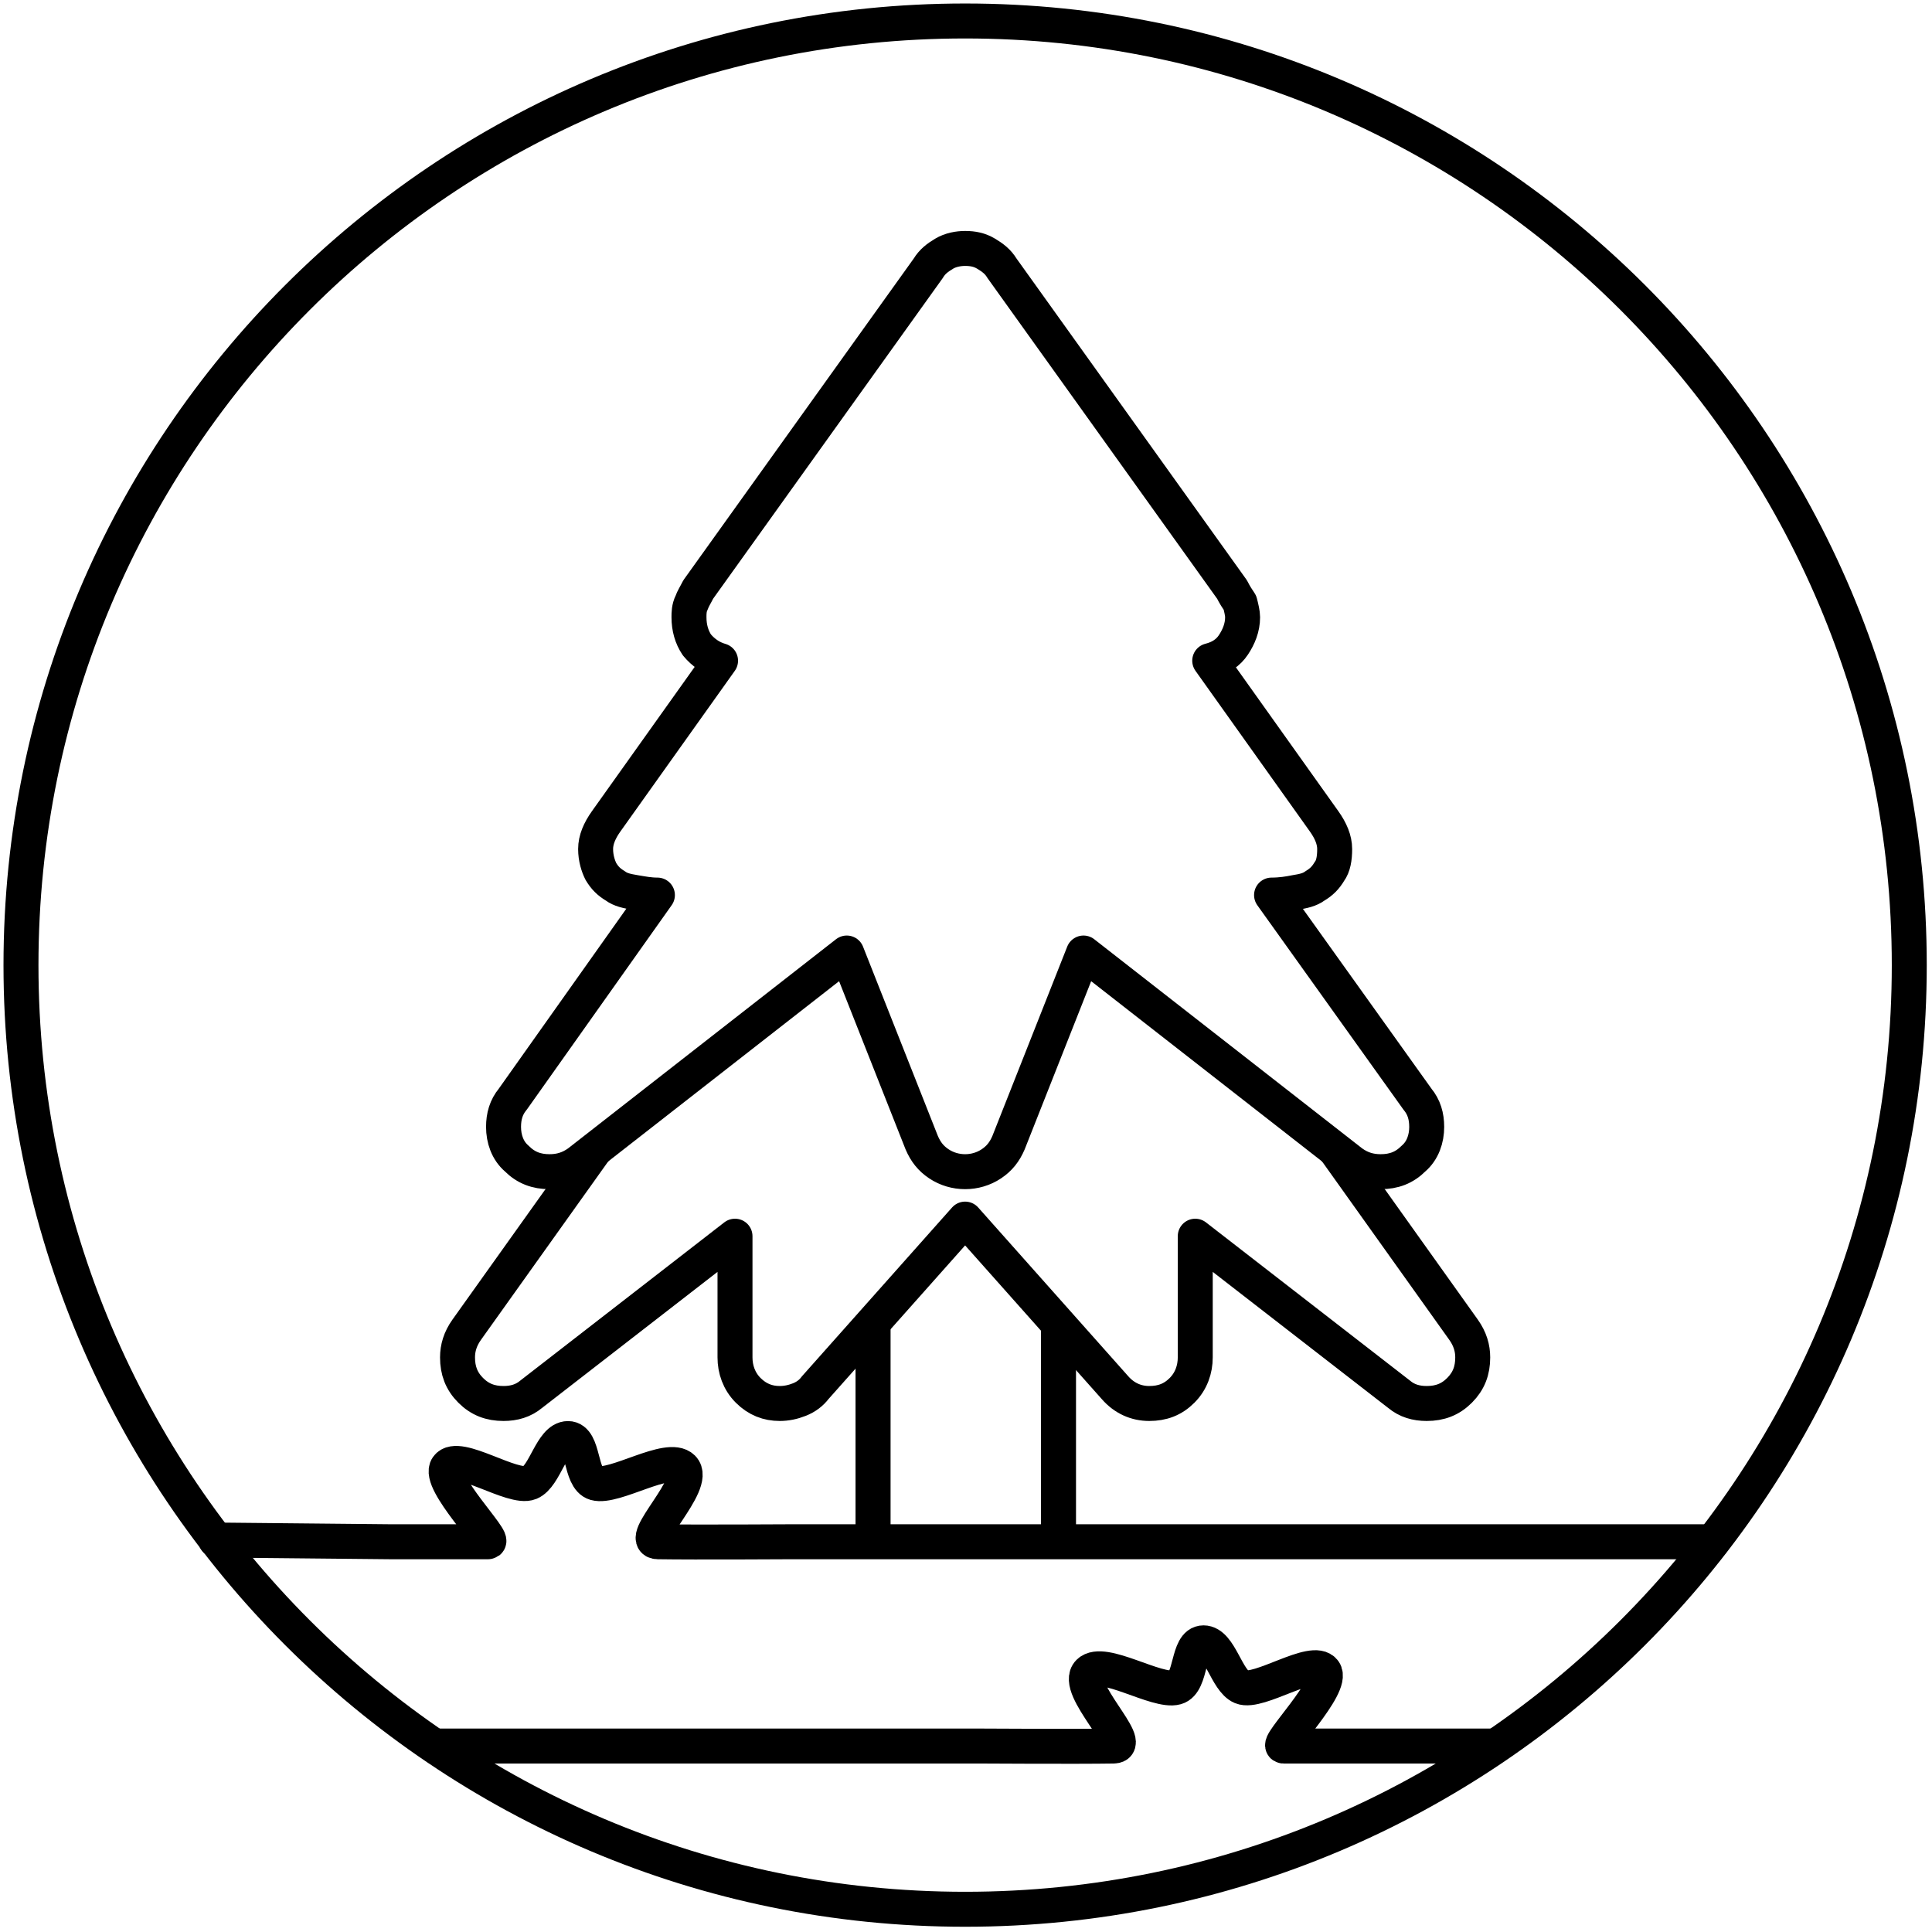
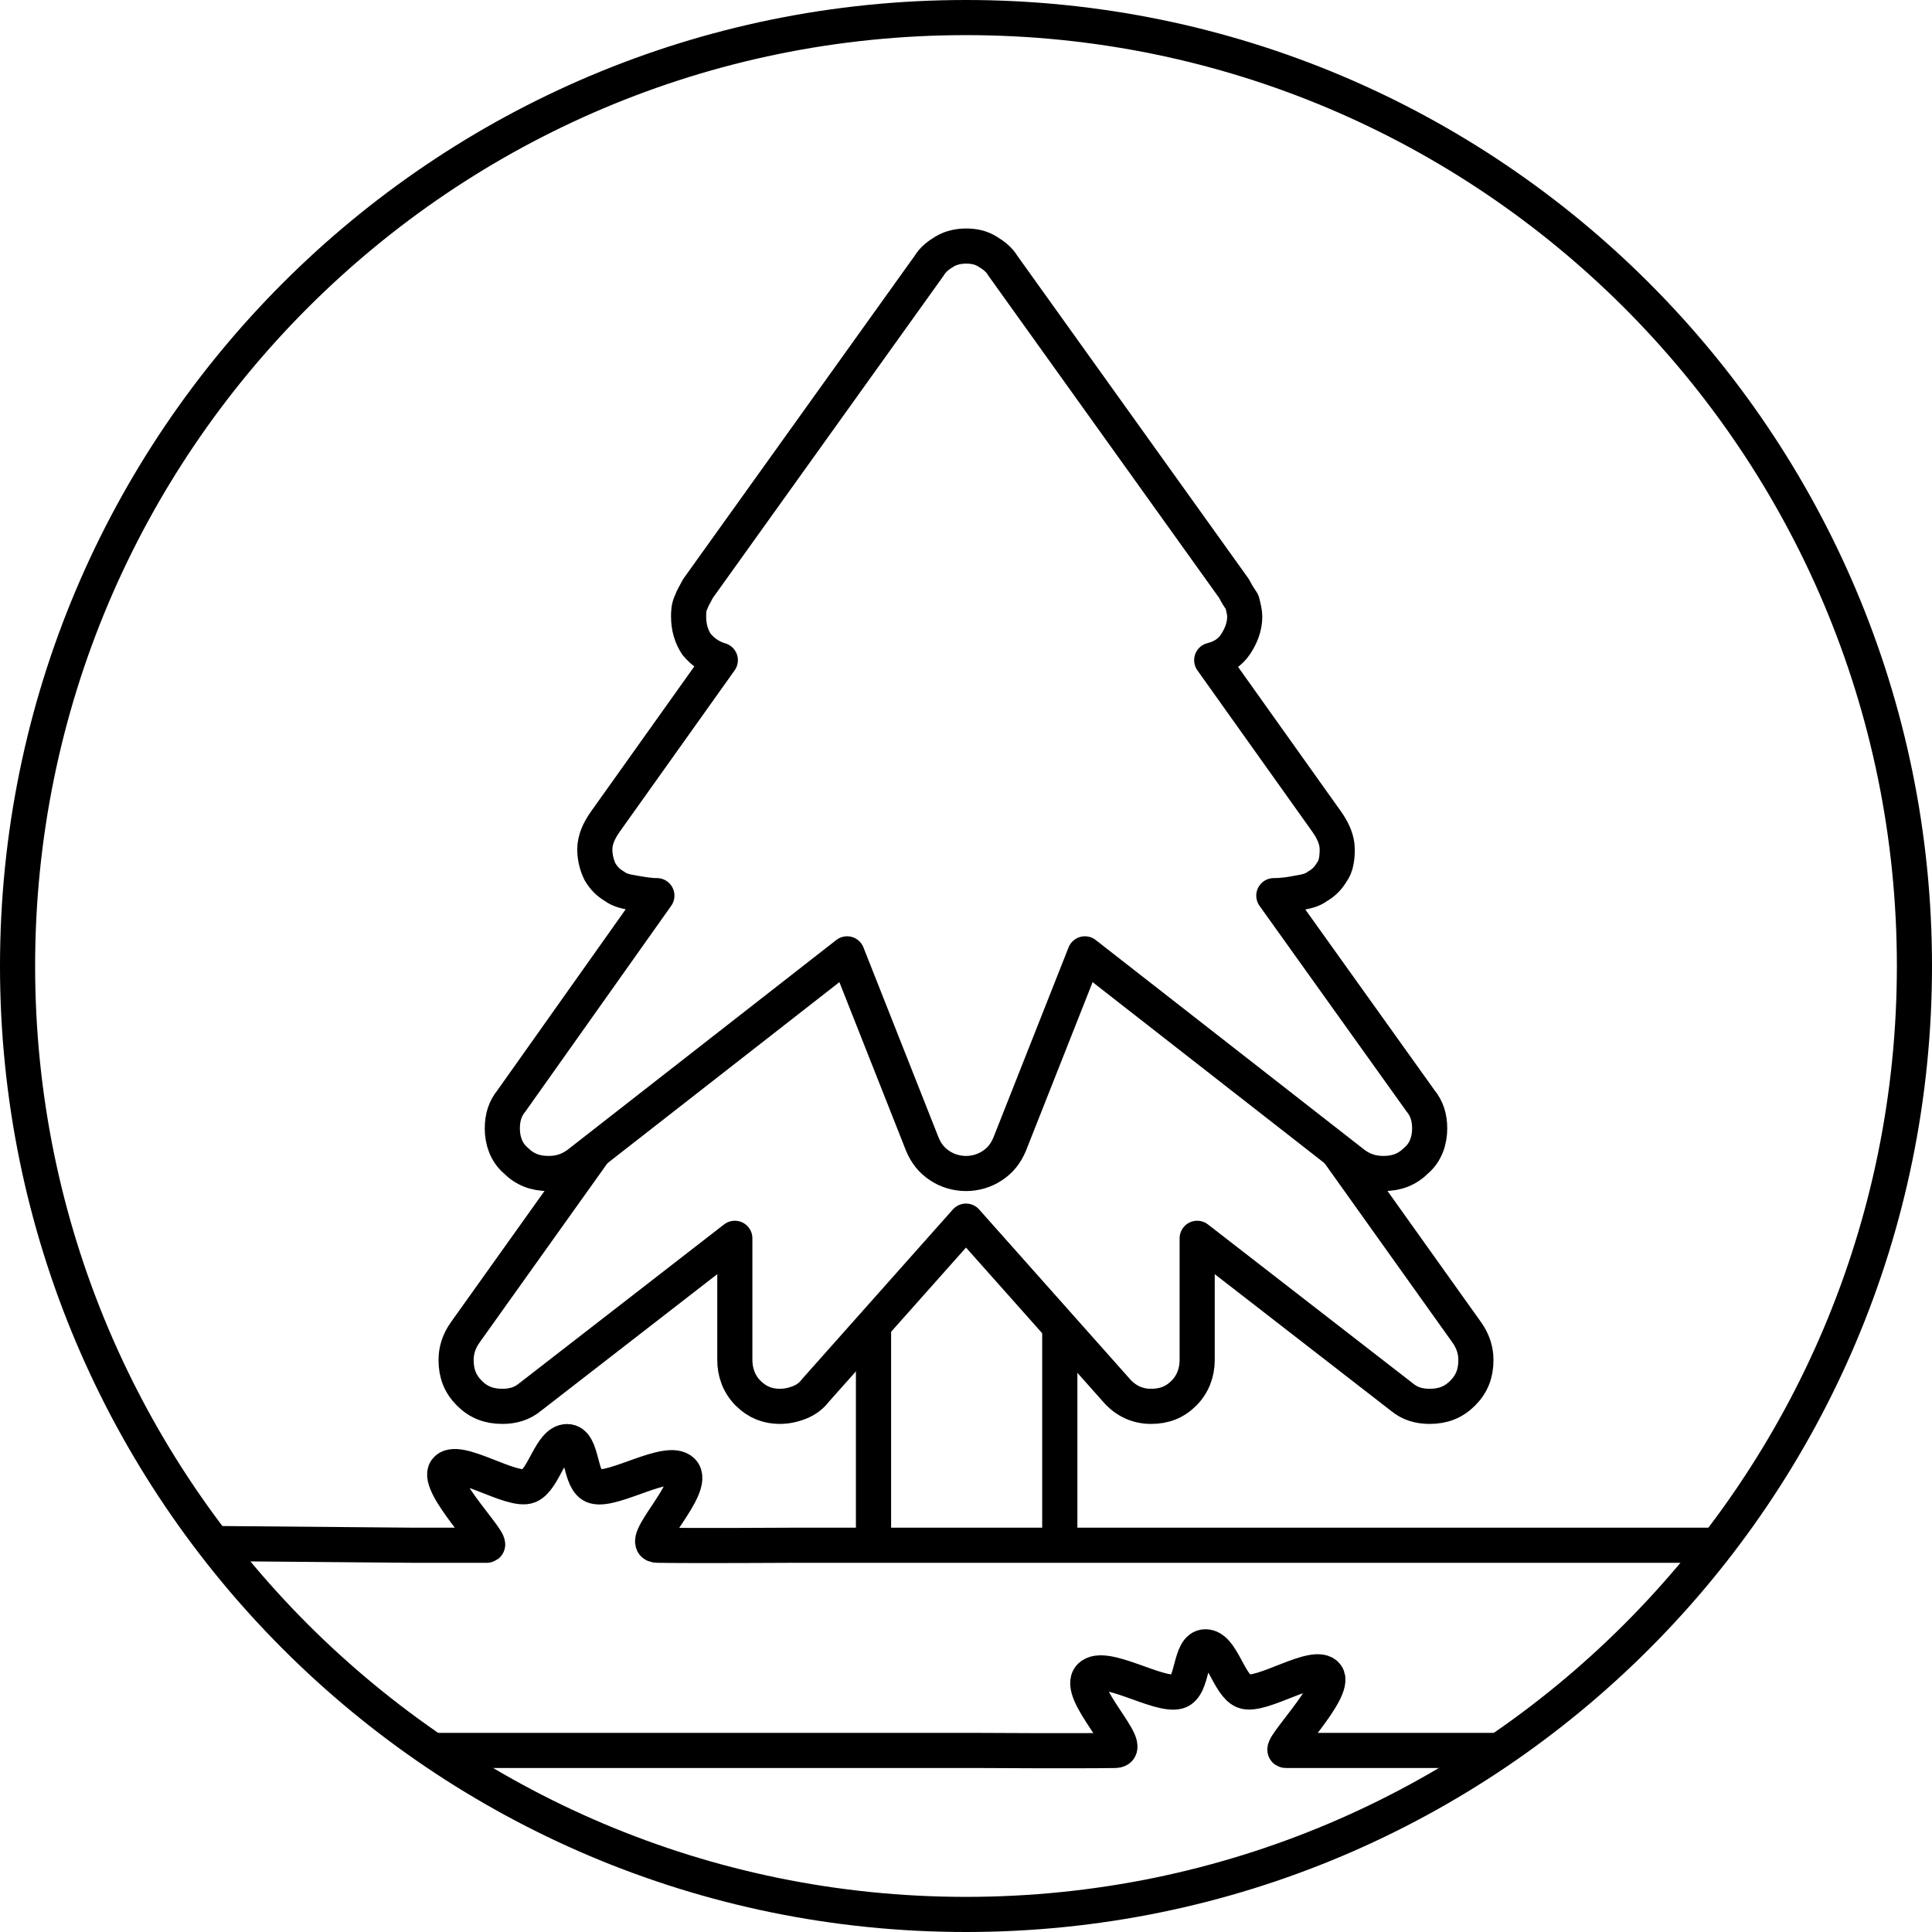
- <svg xmlns="http://www.w3.org/2000/svg" viewBox="-.6 -.6 55.25 55.25" version="1.1" id="svg5">
+ <svg xmlns="http://www.w3.org/2000/svg" viewBox="0 0 55 55" version="1.1" id="svg5">
  <defs id="defs1" />
-   <path id="path7656" style="fill:none;stroke:currentColor;stroke-width:1.002;stroke-linejoin:round" d="m 29.67,37.262 v 6.229 m -5.303,0 v -6.268" />
-   <path d="m 35.763,24.997 4.174,5.838 c 0.188,0.226 0.263,0.49 0.263,0.791 0,0.339 -0.113,0.678 -0.376,0.904 -0.263,0.264 -0.564,0.377 -0.94,0.377 -0.301,0 -0.564,-0.075 -0.827,-0.264 l -7.672,-5.989 -2.144,5.424 c -0.113,0.264 -0.263,0.452 -0.489,0.603 -0.226,0.151 -0.489,0.226 -0.752,0.226 -0.263,0 -0.527,-0.075 -0.752,-0.226 -0.226,-0.151 -0.376,-0.339 -0.489,-0.603 l -2.144,-5.424 -7.672,5.989 c -0.263,0.188 -0.527,0.264 -0.827,0.264 -0.376,0 -0.677,-0.113 -0.94,-0.377 -0.263,-0.226 -0.376,-0.565 -0.376,-0.904 0,-0.301 0.075,-0.565 0.263,-0.791 l 4.137,-5.838 c -0.226,0 -0.414,-0.038 -0.639,-0.075 -0.226,-0.038 -0.414,-0.075 -0.564,-0.188 -0.188,-0.113 -0.301,-0.226 -0.414,-0.414 -0.075,-0.151 -0.15,-0.377 -0.15,-0.64 0,-0.264 0.113,-0.527 0.301,-0.791 l 3.272,-4.595 c -0.263,-0.075 -0.489,-0.226 -0.677,-0.452 -0.15,-0.226 -0.226,-0.49 -0.226,-0.791 0,-0.113 0,-0.264 0.075,-0.414 0.038,-0.113 0.113,-0.226 0.188,-0.377 l 6.581,-9.19 c 0.113,-0.188 0.263,-0.301 0.451,-0.414 0.188,-0.113 0.414,-0.151 0.602,-0.151 0.226,0 0.414,0.038 0.602,0.151 0.188,0.113 0.338,0.226 0.451,0.414 l 6.581,9.19 c 0.075,0.151 0.15,0.264 0.226,0.377 0.038,0.151 0.075,0.301 0.075,0.414 0,0.301 -0.113,0.565 -0.263,0.791 -0.15,0.226 -0.376,0.377 -0.677,0.452 l 3.272,4.595 c 0.188,0.264 0.301,0.527 0.301,0.791 0,0.264 -0.038,0.49 -0.15,0.64 -0.113,0.188 -0.226,0.301 -0.414,0.414 -0.15,0.113 -0.338,0.151 -0.564,0.188 -0.188,0.038 -0.414,0.075 -0.677,0.075 z" style="fill:none;stroke:currentColor;stroke-width:1;stroke-linejoin:round" id="path8888" />
-   <path id="path7659" style="fill:none;stroke:currentColor;stroke-width:1;stroke-linejoin:round" d="m 37.571,32.263 3.682,5.163 c 0.188,0.264 0.263,0.527 0.263,0.791 0,0.377 -0.113,0.678 -0.376,0.942 -0.263,0.264 -0.564,0.377 -0.94,0.377 -0.301,0 -0.564,-0.075 -0.79,-0.264 l -5.829,-4.52 v 3.465 c 0,0.339 -0.113,0.678 -0.376,0.942 -0.263,0.264 -0.564,0.377 -0.94,0.377 -0.376,0 -0.715,-0.151 -0.978,-0.452 l -4.287,-4.821 -4.287,4.821 c -0.113,0.151 -0.263,0.264 -0.451,0.339 -0.188,0.075 -0.376,0.113 -0.564,0.113 -0.338,0 -0.639,-0.113 -0.903,-0.377 -0.263,-0.264 -0.376,-0.603 -0.376,-0.942 v -3.465 l -5.829,4.52 c -0.226,0.188 -0.489,0.264 -0.79,0.264 -0.376,0 -0.677,-0.113 -0.94,-0.377 -0.263,-0.264 -0.376,-0.565 -0.376,-0.942 0,-0.264 0.075,-0.527 0.263,-0.791 l 3.682,-5.163" />
-   <path stroke="currentColor" fill="none" stroke-width="1" stroke-dasharray="none" stroke-opacity="1" d="m 5.569,43.441 4.986,0.049 h 2.799 c 0.267,0 -1.459,-1.719 -1.162,-2.137 0.307,-0.433 1.871,0.651 2.362,0.447 0.434,-0.18 0.618,-1.261 1.089,-1.261 0.47,0 0.329,1.145 0.781,1.273 0.551,0.157 2.091,-0.837 2.497,-0.433 0.449,0.446 -1.34,2.101 -0.707,2.111 1.069,0.017 3.83,0 3.83,0 h 26.327" id="path3293" style="stroke:currentColor;stroke-width:1;stroke-linecap:round" />
-   <path stroke="currentColor" fill="none" stroke-width="1" stroke-dasharray="none" stroke-opacity="1" d="m 42.095,49.332 h -3.927 -2.062 c -0.267,0 1.459,-1.719 1.162,-2.137 -0.307,-0.433 -1.871,0.651 -2.362,0.447 -0.434,-0.18 -0.618,-1.261 -1.089,-1.261 -0.47,0 -0.329,1.145 -0.781,1.273 -0.551,0.157 -2.091,-0.837 -2.497,-0.433 -0.449,0.446 1.34,2.101 0.707,2.111 -1.069,0.017 -3.83,0 -3.83,0 H 11.82" id="path1" style="stroke:currentColor;stroke-width:1" />
-   <circle cx="27" cy="27" fill="none" stroke="currentColor" stroke-width="1" stroke-opacity="1" id="circle1" style="stroke:currentColor;stroke-opacity:1" r="27" />
+   <path id="path7656" style="fill:none;stroke:currentColor;stroke-width:1.002;stroke-linejoin:round" d="m 30.17,37.762 v 6.229 m -5.303,0 v -6.268" />
+   <path d="m 36.263,25.497 4.174,5.838 c 0.188,0.226 0.263,0.49 0.263,0.791 0,0.339 -0.113,0.678 -0.376,0.904 -0.263,0.264 -0.564,0.377 -0.94,0.377 -0.301,0 -0.564,-0.075 -0.827,-0.264 l -7.672,-5.989 -2.144,5.424 c -0.113,0.264 -0.263,0.452 -0.489,0.603 -0.226,0.151 -0.489,0.226 -0.752,0.226 -0.263,0 -0.527,-0.075 -0.752,-0.226 -0.226,-0.151 -0.376,-0.339 -0.489,-0.603 l -2.144,-5.424 -7.672,5.989 c -0.263,0.188 -0.527,0.264 -0.827,0.264 -0.376,0 -0.677,-0.113 -0.94,-0.377 -0.263,-0.226 -0.376,-0.565 -0.376,-0.904 0,-0.301 0.075,-0.565 0.263,-0.791 l 4.137,-5.838 c -0.226,0 -0.414,-0.038 -0.639,-0.075 -0.226,-0.038 -0.414,-0.075 -0.564,-0.188 -0.188,-0.113 -0.301,-0.226 -0.414,-0.414 -0.075,-0.151 -0.15,-0.377 -0.15,-0.64 0,-0.264 0.113,-0.527 0.301,-0.791 l 3.272,-4.595 c -0.263,-0.075 -0.489,-0.226 -0.677,-0.452 -0.15,-0.226 -0.226,-0.49 -0.226,-0.791 0,-0.113 0,-0.264 0.075,-0.414 0.038,-0.113 0.113,-0.226 0.188,-0.377 l 6.581,-9.19 c 0.113,-0.188 0.263,-0.301 0.451,-0.414 0.188,-0.113 0.414,-0.151 0.602,-0.151 0.226,0 0.414,0.038 0.602,0.151 0.188,0.113 0.338,0.226 0.451,0.414 l 6.581,9.19 c 0.075,0.151 0.15,0.264 0.226,0.377 0.038,0.151 0.075,0.301 0.075,0.414 0,0.301 -0.113,0.565 -0.263,0.791 -0.15,0.226 -0.376,0.377 -0.677,0.452 l 3.272,4.595 c 0.188,0.264 0.301,0.527 0.301,0.791 0,0.264 -0.038,0.49 -0.15,0.64 -0.113,0.188 -0.226,0.301 -0.414,0.414 -0.15,0.113 -0.338,0.151 -0.564,0.188 -0.188,0.038 -0.414,0.075 -0.677,0.075 z" style="fill:none;stroke:currentColor;stroke-width:1;stroke-linejoin:round" id="path8888" />
+   <path id="path7659" style="fill:none;stroke:currentColor;stroke-width:1;stroke-linejoin:round" d="m 38.071,32.763 3.682,5.163 c 0.188,0.264 0.263,0.527 0.263,0.791 0,0.377 -0.113,0.678 -0.376,0.942 -0.263,0.264 -0.564,0.377 -0.94,0.377 -0.301,0 -0.564,-0.075 -0.79,-0.264 l -5.829,-4.52 v 3.465 c 0,0.339 -0.113,0.678 -0.376,0.942 -0.263,0.264 -0.564,0.377 -0.94,0.377 -0.376,0 -0.715,-0.151 -0.978,-0.452 l -4.287,-4.821 -4.287,4.821 c -0.113,0.151 -0.263,0.264 -0.451,0.339 -0.188,0.075 -0.376,0.113 -0.564,0.113 -0.338,0 -0.639,-0.113 -0.903,-0.377 -0.263,-0.264 -0.376,-0.603 -0.376,-0.942 v -3.465 l -5.829,4.52 c -0.226,0.188 -0.489,0.264 -0.79,0.264 -0.376,0 -0.677,-0.113 -0.94,-0.377 -0.263,-0.264 -0.376,-0.565 -0.376,-0.942 0,-0.264 0.075,-0.527 0.263,-0.791 l 3.682,-5.163" />
+   <path stroke="currentColor" fill="none" stroke-width="1" stroke-dasharray="none" stroke-opacity="1" d="m 6.083,43.941 5.71,0.049 h 2.062 c 0.267,0 -1.459,-1.719 -1.162,-2.137 0.307,-0.433 1.871,0.651 2.362,0.447 0.434,-0.18 0.618,-1.261 1.089,-1.261 0.47,0 0.329,1.145 0.781,1.273 0.551,0.157 2.091,-0.837 2.497,-0.433 0.449,0.446 -1.34,2.101 -0.707,2.111 1.069,0.017 3.83,0 3.83,0 h 26.337" id="path3293" style="stroke:currentColor;stroke-width:1" />
+   <path stroke="currentColor" fill="none" stroke-width="1" stroke-dasharray="none" stroke-opacity="1" d="m 42.675,49.832 h -4.007 -2.062 c -0.267,0 1.459,-1.719 1.162,-2.137 -0.307,-0.433 -1.871,0.651 -2.362,0.447 -0.434,-0.18 -0.618,-1.261 -1.089,-1.261 -0.47,0 -0.329,1.145 -0.781,1.273 -0.551,0.157 -2.091,-0.837 -2.497,-0.433 -0.449,0.446 1.34,2.101 0.707,2.111 -1.069,0.017 -3.83,0 -3.83,0 H 12.325" id="path1" style="stroke:currentColor;stroke-width:1" />
+   <circle cx="27.5" cy="27.5" fill="none" stroke="currentColor" stroke-width="1" stroke-opacity="1" id="circle1" style="stroke:currentColor;stroke-opacity:1" r="27" />
</svg>
